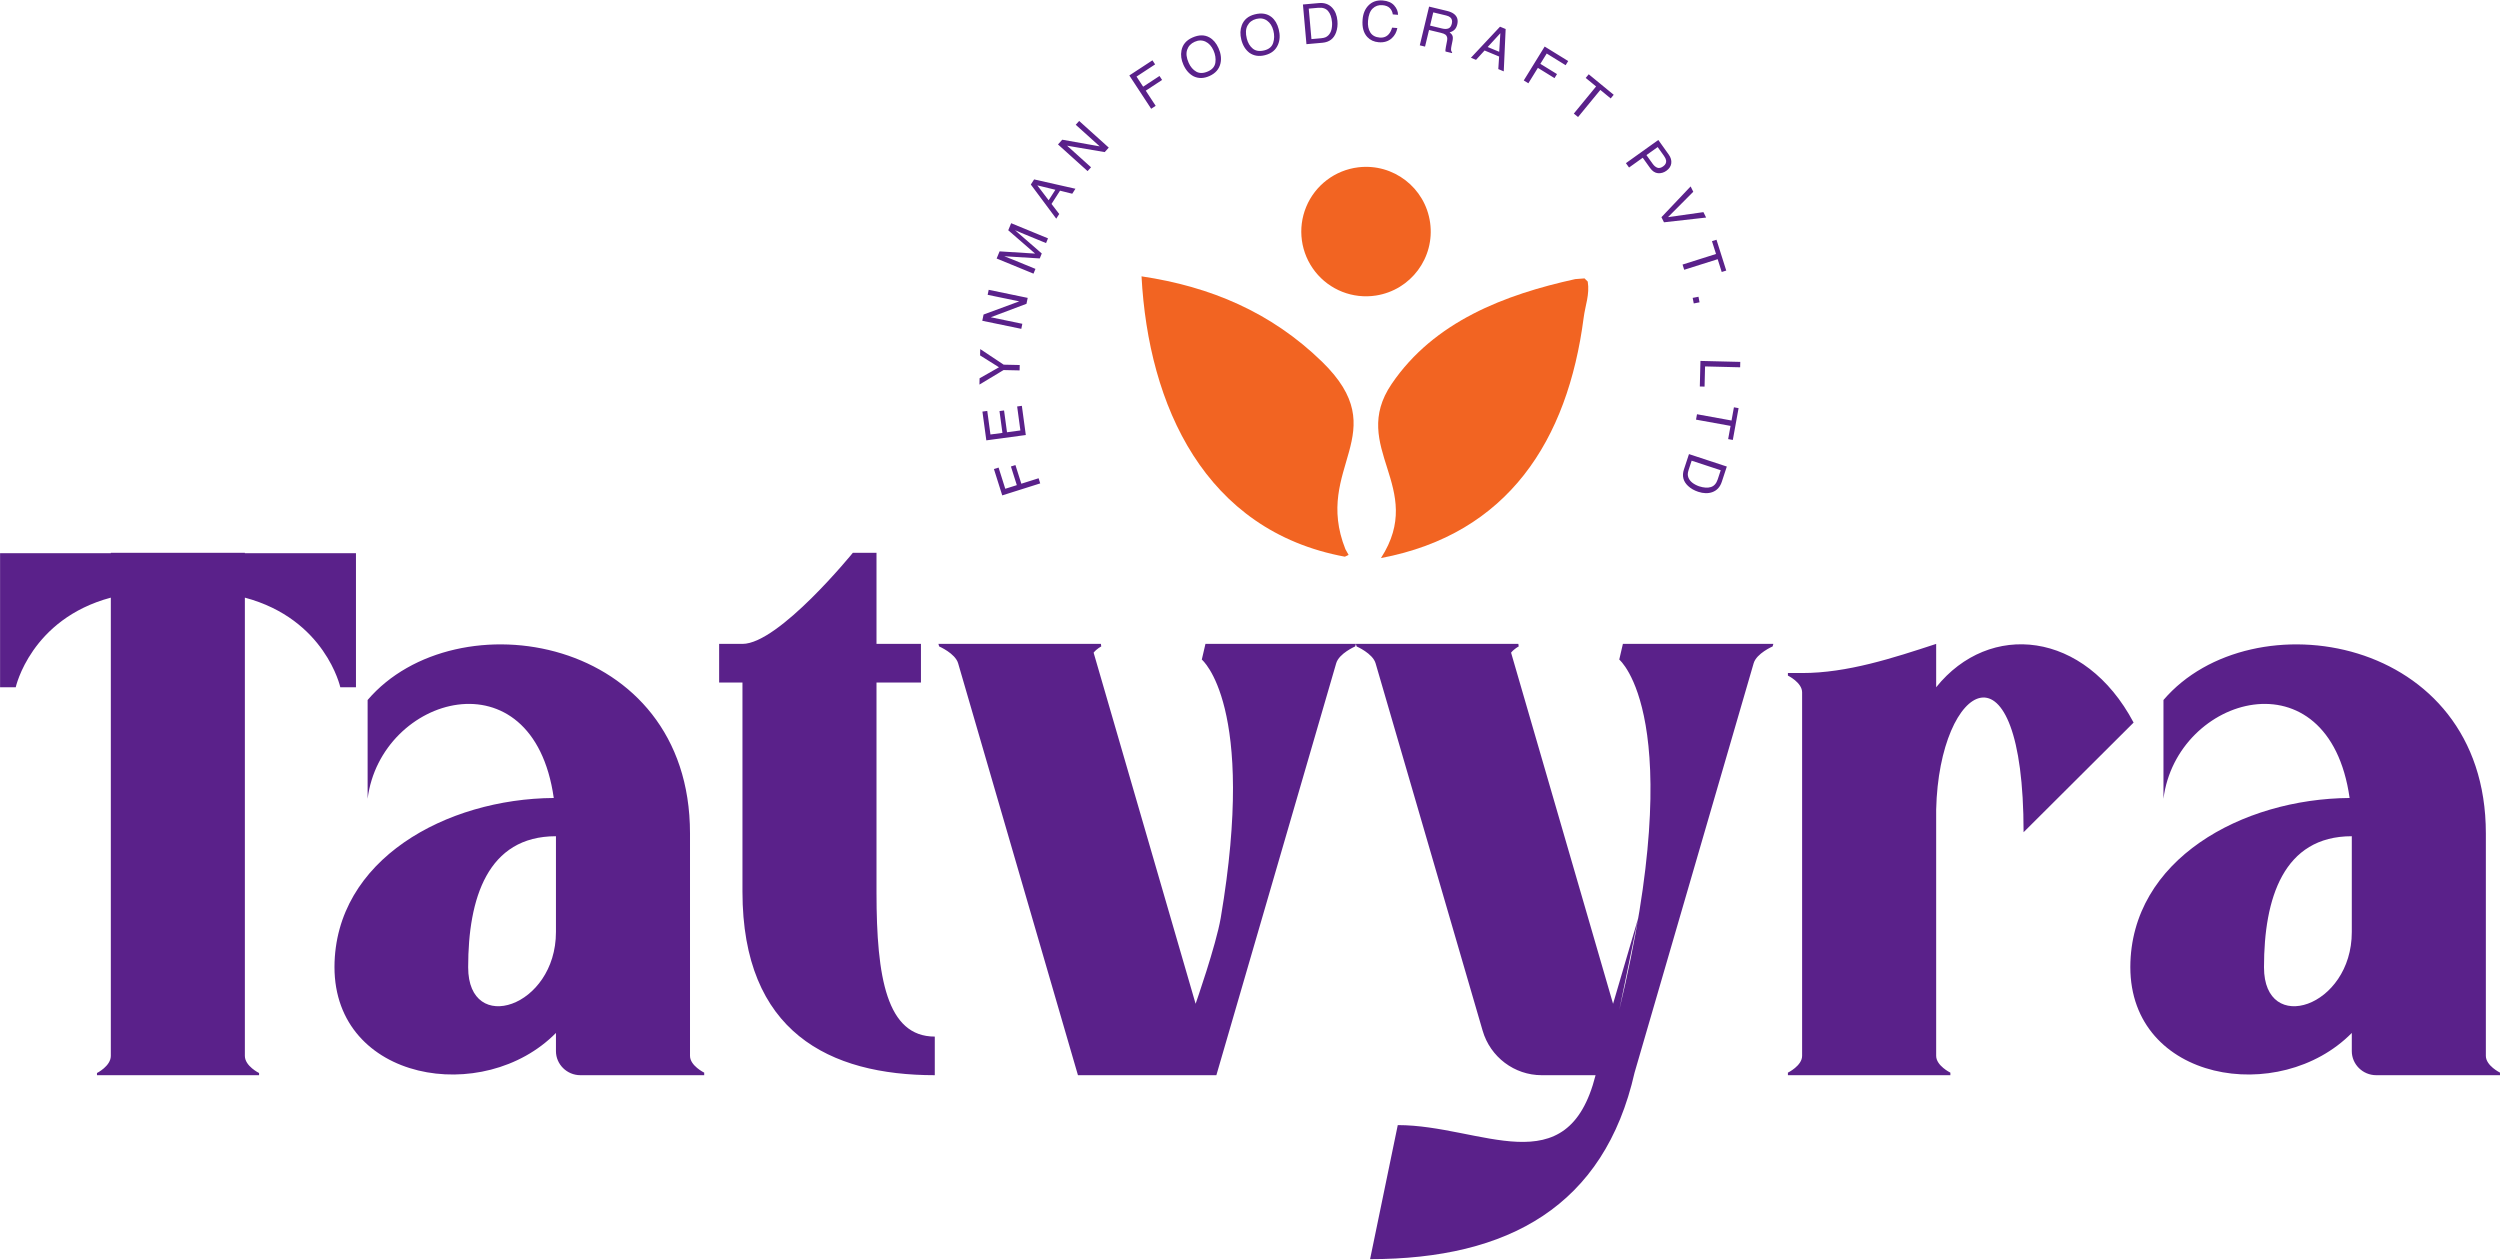
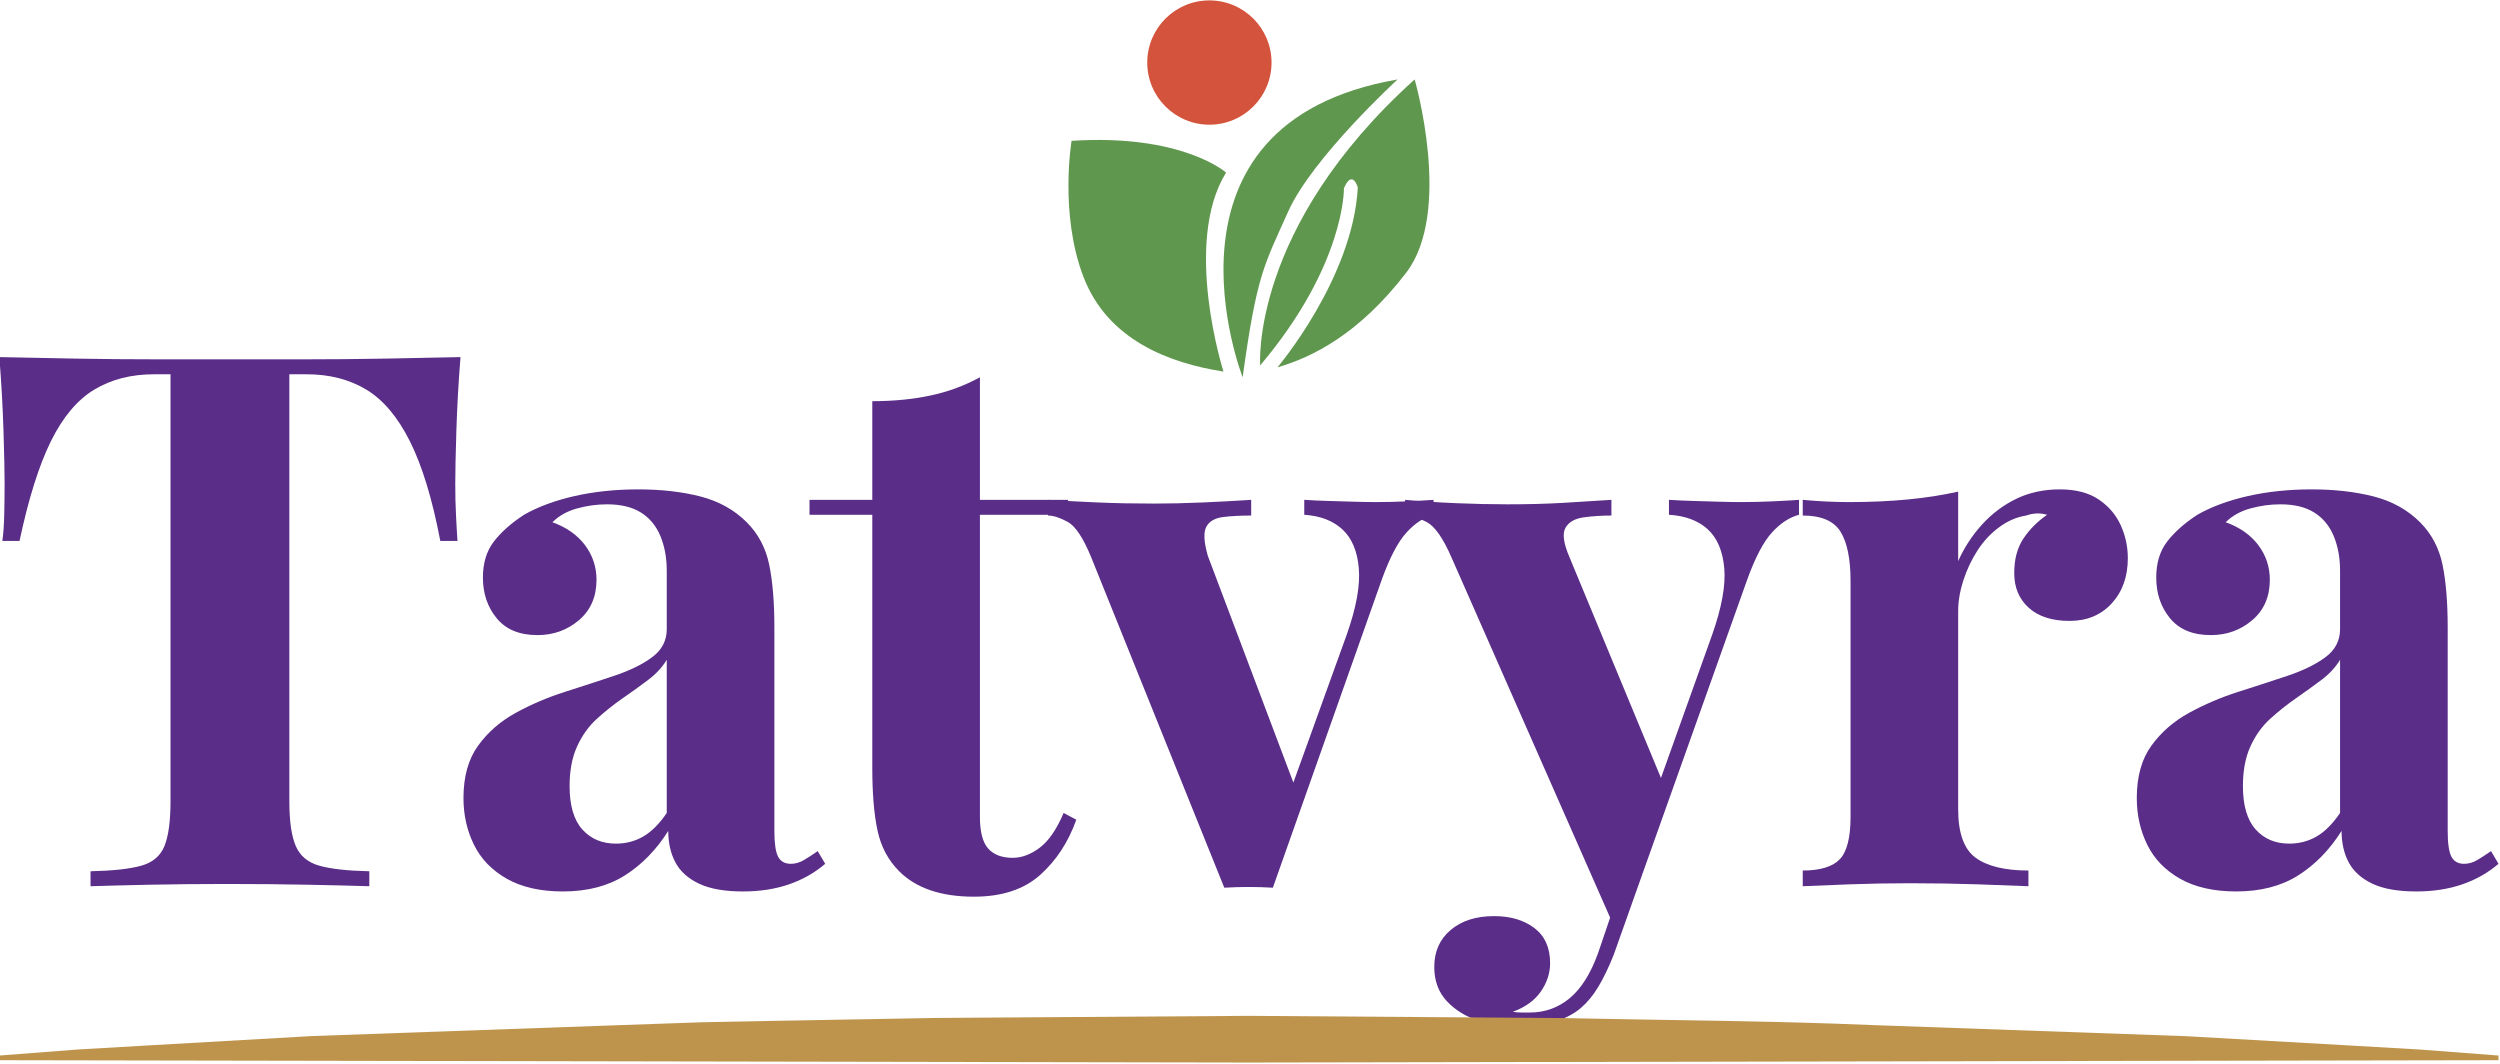
- <svg xmlns="http://www.w3.org/2000/svg" viewBox="236.06 72.33 157.04 79.09" role="img" aria-label="Tatvyra">
-   <path transform="matrix(1,0,0,-1,242.1514,139.8692)" d="M0 0V.137C0 .137 .87 .572 .87 1.213V29.998C-4.165 28.648-5.103 24.369-5.103 24.369H-6.087V32.79H.87V32.813H9.29V32.79H16.269V24.369H15.285C15.285 24.369 14.347 28.648 9.29 29.998V1.213C9.29 .572 10.182 .137 10.182 .137V0ZM23.317 6.773C23.317 2.471 28.831 4.256 28.831 8.993V15.194 15.011C24.529 15.011 23.317 11.098 23.317 6.796ZM14.919 6.796C14.942 13.546 21.944 17.367 28.694 17.413 27.39 26.612 17.825 23.866 17.001 17.367V23.568C22.539 30.044 37.252 27.664 37.252 15.194V1.213C37.252 .595 38.144 .16 38.144 .16V0H30.364C29.518 0 28.831 .686 28.831 1.51V2.654C24.301-1.945 14.919-.412 14.919 6.796M40.547 24.667H39.082V27.092H40.547C42.835 27.092 47.48 32.813 47.48 32.813H48.967V27.092H51.759V24.667H48.967V11.532 11.464C48.967 6.132 49.608 2.425 52.628 2.425V0C46.016 0 40.547 2.7 40.547 11.532ZM54.093 25.879V25.879C53.91 26.497 52.903 26.932 52.903 26.932L52.857 27.092H63.063L63.085 26.932C63.085 26.932 62.811 26.795 62.605 26.543L69.012 4.485C69.012 4.485 70.293 8.146 70.591 9.885 72.856 23.271 69.401 26.108 69.401 26.108L69.63 27.092H79.08L79.034 26.932C79.034 26.932 78.027 26.497 77.844 25.879L70.316 0H61.621ZM95.852 27.092H105.303L105.257 26.932C105.257 26.932 104.25 26.497 104.067 25.879L96.585 .16C94.685-8.215 88.667-11.555 79.972-11.555L81.711-3.135C86.951-3.135 92.374-6.979 94.136 0H90.75C89.034 0 87.523 1.144 87.043 2.792L80.316 25.879C80.132 26.497 79.126 26.932 79.126 26.932L79.08 27.092H89.285L89.308 26.932C89.308 26.932 89.034 26.795 88.828 26.543L95.235 4.485 96.813 9.862 95.624 4.096C100.04 22.47 95.624 26.108 95.624 26.108ZM106.218 0V.16C106.218 .16 107.11 .595 107.11 1.213V24.049C107.11 24.667 106.218 25.101 106.218 25.101V25.262H107.11C109.948 25.262 112.808 26.2 115.531 27.092V24.369C118.872 28.534 124.867 27.939 127.933 22.15L121.022 15.262C121.022 27.847 115.714 24.735 115.531 16.681V1.213C115.531 .595 116.423 .16 116.423 .16V0ZM136.124 6.773C136.124 2.471 141.639 4.256 141.639 8.993V15.194 15.011C137.337 15.011 136.124 11.098 136.124 6.796ZM127.727 6.796C127.75 13.546 134.752 17.367 141.502 17.413 140.197 26.612 130.633 23.866 129.809 17.367V23.568C135.346 30.044 150.06 27.664 150.06 15.194V1.213C150.06 .595 150.952 .16 150.952 .16V0H143.172C142.325 0 141.639 .686 141.639 1.51V2.654C137.108-1.945 127.727-.412 127.727 6.796" fill="#5A218A" />
-   <path transform="matrix(1,0,0,-1,307.7662,89.68842)" d="M0 0C4.335-.648 8.138-2.253 11.33-5.354 15.98-9.874 10.747-11.957 12.806-17.139L13.008-17.499 12.773-17.611C3.978-15.982 .431-8.129 0 0" fill="#F26422" />
-   <path transform="matrix(1,0,0,-1,335.0089,89.86255)" d="M0 0 .584 .045 .787-.156C.916-.975 .633-1.632 .53-2.425-.47-10.129-4.219-16.014-12.203-17.523-9.328-13.073-14.24-10.575-11.533-6.588-8.864-2.656-4.413-.972 0 0" fill="#F26422" />
-   <path transform="matrix(1,0,0,-1,321.3817,82.84021)" d="M0 0C2.202 .265 4.21-1.284 4.513-3.481 4.816-5.678 3.303-7.713 1.11-8.054-.341-8.28-1.803-7.705-2.71-6.55-3.619-5.395-3.833-3.84-3.271-2.482-2.71-1.125-1.459-.176 0 0" fill="#F26422" />
-   <path transform="matrix(1,0,0,-1,299.0169,103.4487)" d="M0 0-.523 1.655-.23 1.748 .19 .416 .915 .644 .545 1.816 .829 1.905 1.199 .734 2.284 1.077 2.386 .754ZM-1 3.457-1.245 5.265-.941 5.306-.741 3.826 .012 3.927-.173 5.297 .114 5.335 .299 3.966 1.14 4.08 .936 5.586 1.232 5.626 1.48 3.793ZM-1.124 4.374ZM-1.432 6.961-1.424 7.356-.205 8.048-1.392 8.794-1.383 9.191 .09 8.212 1.098 8.19 1.09 7.851 .082 7.873ZM-1.407 8.08ZM-1.254 10.969-1.173 11.361 1.069 12.188-.916 12.599-.851 12.914 1.599 12.407 1.522 12.035-.721 11.19 1.262 10.779 1.197 10.462ZM-1.057 11.92ZM-.352 14.88-.167 15.329 2.063 15.19 .377 16.654 .56 17.098 2.874 16.147 2.752 15.849 1.386 16.411C1.339 16.43 1.261 16.463 1.152 16.51 1.044 16.557 .927 16.606 .802 16.658L2.483 15.196 2.356 14.885 .13 15.022 .201 14.993C.258 14.97 .345 14.935 .463 14.889 .579 14.845 .665 14.812 .72 14.789L2.086 14.228 1.963 13.929ZM3.338 19.198 2.203 19.475 2.915 18.538ZM1.795 19.527 2.002 19.849 4.598 19.262 4.397 18.949 3.63 19.141 3.095 18.308 3.579 17.675 3.392 17.382ZM3.502 22.046 3.77 22.343 6.122 21.925 4.616 23.282 4.832 23.521 6.691 21.846 6.436 21.564 4.073 21.967 5.578 20.611 5.361 20.37ZM4.152 22.767ZM7.983 26.379 9.435 27.33 9.603 27.074 8.435 26.308 8.851 25.673 9.878 26.346 10.042 26.096 9.015 25.423 9.638 24.471 9.355 24.286ZM11.943 28.759C12.346 28.939 12.703 28.943 13.013 28.77 13.254 28.635 13.445 28.41 13.586 28.095 13.738 27.754 13.778 27.432 13.706 27.128 13.621 26.772 13.391 26.51 13.014 26.342 12.663 26.185 12.334 26.178 12.03 26.32 11.75 26.464 11.534 26.707 11.381 27.05 11.243 27.359 11.202 27.657 11.258 27.946 11.329 28.316 11.557 28.587 11.943 28.759M12.928 26.635C13.201 26.757 13.354 26.943 13.389 27.192 13.424 27.442 13.384 27.695 13.271 27.949 13.151 28.217 12.984 28.402 12.77 28.503 12.557 28.604 12.328 28.601 12.085 28.492 11.848 28.386 11.692 28.219 11.615 27.99 11.538 27.761 11.57 27.489 11.711 27.172 11.824 26.919 11.983 26.734 12.188 26.617 12.394 26.501 12.641 26.507 12.928 26.635M11.952 28.763ZM15.861 30.216C16.289 30.325 16.641 30.268 16.917 30.046 17.132 29.872 17.282 29.618 17.367 29.283 17.459 28.921 17.444 28.597 17.321 28.31 17.177 27.973 16.906 27.754 16.506 27.653 16.133 27.558 15.808 27.606 15.532 27.798 15.281 27.988 15.11 28.264 15.017 28.627 14.934 28.955 14.944 29.256 15.047 29.531 15.18 29.884 15.451 30.112 15.861 30.216M16.471 27.956C16.76 28.03 16.943 28.187 17.019 28.427 17.096 28.668 17.1 28.923 17.032 29.193 16.959 29.478 16.826 29.688 16.632 29.824 16.439 29.96 16.213 29.995 15.955 29.929 15.704 29.865 15.521 29.727 15.407 29.514 15.292 29.302 15.277 29.028 15.363 28.692 15.431 28.424 15.556 28.214 15.739 28.064 15.922 27.915 16.166 27.879 16.471 27.956M15.871 30.219ZM20.025 28.716C20.139 28.726 20.232 28.746 20.304 28.776 20.431 28.832 20.531 28.927 20.603 29.06 20.661 29.166 20.698 29.299 20.713 29.459 20.722 29.555 20.723 29.643 20.716 29.723 20.688 30.032 20.606 30.266 20.467 30.426 20.33 30.586 20.125 30.654 19.852 30.63L19.253 30.577 19.423 28.663ZM18.888 30.837 19.898 30.926C20.241 30.956 20.517 30.858 20.728 30.632 20.916 30.427 21.025 30.154 21.055 29.811 21.079 29.546 21.05 29.303 20.969 29.08 20.827 28.687 20.543 28.471 20.115 28.433L19.109 28.344ZM23.905 31.088C24.221 31.062 24.459 30.958 24.619 30.778 24.78 30.597 24.861 30.4 24.863 30.187L24.534 30.214C24.51 30.378 24.445 30.511 24.341 30.614 24.238 30.717 24.086 30.777 23.884 30.794 23.638 30.814 23.433 30.743 23.267 30.583 23.102 30.423 23.005 30.165 22.976 29.808 22.952 29.516 23 29.274 23.121 29.08 23.243 28.888 23.44 28.781 23.71 28.759 23.959 28.738 24.157 28.818 24.302 28.999 24.38 29.094 24.442 29.222 24.49 29.383L24.819 29.356C24.768 29.096 24.653 28.884 24.473 28.72 24.257 28.522 23.981 28.437 23.645 28.465 23.355 28.489 23.119 28.596 22.937 28.788 22.696 29.041 22.596 29.41 22.636 29.894 22.666 30.262 22.788 30.556 23.002 30.775 23.234 31.014 23.535 31.118 23.905 31.088M23.837 31.093ZM27.636 29.327C27.791 29.29 27.921 29.291 28.025 29.332 28.13 29.372 28.202 29.472 28.241 29.634 28.283 29.807 28.248 29.94 28.137 30.033 28.078 30.083 27.992 30.121 27.879 30.148L27.074 30.341 26.875 29.51ZM26.813 30.704 27.939 30.433C28.125 30.389 28.271 30.325 28.378 30.242 28.582 30.083 28.65 29.864 28.583 29.585 28.548 29.439 28.489 29.327 28.406 29.249 28.324 29.17 28.222 29.116 28.101 29.086 28.186 29.024 28.245 28.956 28.278 28.882 28.311 28.807 28.314 28.699 28.285 28.556L28.218 28.227C28.199 28.133 28.191 28.062 28.192 28.014 28.193 27.932 28.217 27.874 28.262 27.84L28.249 27.785 27.845 27.882C27.839 27.906 27.836 27.935 27.838 27.97 27.839 28.004 27.849 28.07 27.867 28.166L27.945 28.576C27.975 28.737 27.942 28.858 27.845 28.939 27.789 28.984 27.694 29.022 27.559 29.055L26.809 29.235 26.558 28.191 26.228 28.271ZM31.217 27.865 31.289 29.032 30.493 28.165ZM31.268 29.442 31.622 29.296 31.503 26.636 31.16 26.779 31.212 27.568 30.298 27.947 29.761 27.358 29.44 27.491ZM34.073 28.195 35.551 27.284 35.39 27.023 34.201 27.756 33.802 27.109 34.848 26.465 34.691 26.211 33.646 26.856 33.048 25.887 32.76 26.065ZM38.41 25.165 38.221 24.935 37.569 25.47 36.17 23.766 35.904 23.984 37.303 25.688 36.651 26.223 36.841 26.453ZM41.212 22.326 41.866 21.41C41.996 21.228 42.049 21.046 42.026 20.862 42.003 20.678 41.9 20.52 41.715 20.388 41.556 20.275 41.382 20.225 41.193 20.239 41.005 20.254 40.838 20.364 40.691 20.57L40.233 21.21 39.373 20.595 39.176 20.87ZM41.514 20.666C41.664 20.773 41.726 20.901 41.7 21.05 41.685 21.131 41.64 21.225 41.564 21.332L41.172 21.88 40.466 21.376 40.859 20.827C40.947 20.704 41.045 20.622 41.153 20.583 41.261 20.543 41.381 20.571 41.514 20.666M43.408 19.073 41.821 17.479 44.046 17.793 44.215 17.453 41.568 17.155 41.408 17.476 43.241 19.408ZM45.479 14.123 45.194 14.033 44.94 14.837 42.838 14.172 42.734 14.5 44.836 15.165 44.582 15.969 44.866 16.059ZM43.735 12.478 43.802 12.128 43.438 12.058 43.37 12.407ZM46.36 8.386 46.352 8.047 44.148 8.101 44.117 6.833 43.819 6.841 43.858 8.447ZM45.892 3.483 45.599 3.536 45.749 4.366 43.58 4.759 43.642 5.098 45.811 4.704 45.961 5.534 46.254 5.481ZM43.117 1.606C43.081 1.497 43.063 1.403 43.063 1.326 43.064 1.187 43.111 1.058 43.204 .939 43.28 .843 43.387 .757 43.528 .68 43.612 .634 43.693 .599 43.769 .573 44.064 .477 44.312 .46 44.514 .524 44.715 .587 44.858 .748 44.944 1.008L45.132 1.58 43.306 2.18ZM45.515 1.812 45.198 .849C45.09 .523 44.891 .307 44.6 .203 44.338 .111 44.043 .119 43.716 .227 43.464 .31 43.251 .432 43.079 .594 42.773 .88 42.688 1.227 42.822 1.635L43.138 2.594Z" fill="#5A218A" />
+ <svg xmlns="http://www.w3.org/2000/svg" viewBox="55.4 40.7 153.1 65.1" role="img" aria-label="Tatvyra">
+   <path transform="matrix(1,0,0,-1,83.6006,62.56851)" d="M0 0C-.123-1.556-.207-3.051-.252-4.485-.298-5.919-.32-7.018-.32-7.78-.32-8.452-.306-9.092-.274-9.703-.245-10.313-.214-10.832-.184-11.259H-1.236C-1.725-8.696-2.343-6.667-3.09-5.171-3.838-3.677-4.73-2.616-5.768-1.991-6.805-1.366-8.025-1.052-9.429-1.052H-10.481V-27.186C-10.481-28.407-10.352-29.322-10.092-29.932-9.833-30.542-9.353-30.947-8.65-31.145-7.949-31.344-6.927-31.458-5.584-31.488V-32.404C-6.53-32.374-7.789-32.343-9.36-32.312-10.932-32.282-12.571-32.266-14.28-32.266-15.958-32.266-17.546-32.282-19.04-32.312-20.536-32.343-21.74-32.374-22.656-32.404V-31.488C-21.282-31.458-20.245-31.344-19.543-31.145-18.842-30.947-18.369-30.542-18.125-29.932-17.881-29.322-17.758-28.407-17.758-27.186V-1.052H-18.766C-20.169-1.052-21.39-1.366-22.427-1.991-23.464-2.616-24.349-3.669-25.082-5.148-25.813-6.629-26.454-8.666-27.004-11.259H-28.057C-27.995-10.832-27.958-10.313-27.942-9.703-27.928-9.092-27.919-8.452-27.919-7.78-27.919-7.018-27.942-5.919-27.988-4.485-28.033-3.051-28.118-1.556-28.239 0-26.836-.03-25.304-.061-23.64-.091-21.978-.122-20.307-.137-18.628-.137H-14.097-9.544C-7.881-.137-6.21-.122-4.531-.091-2.854-.061-1.344-.03 0 0" fill="#5a2d88" />
+   <path transform="matrix(1,0,0,-1,93.1201,92.3635)" d="M0 0C.61 0 1.167 .145 1.67 .435 2.174 .725 2.654 1.205 3.112 1.877V11.259C2.838 10.801 2.456 10.389 1.968 10.023 1.479 9.657 .962 9.283 .412 8.902-.138 8.52-.663 8.101-1.167 7.644-1.671 7.186-2.075 6.621-2.38 5.95-2.685 5.279-2.838 4.47-2.838 3.524-2.838 2.334-2.579 1.449-2.06 .87-1.541 .29-.854 0 0 0M-3.249-2.929C-4.623-2.929-5.767-2.669-6.683-2.151-7.598-1.632-8.269-.938-8.695-.068-9.124 .801-9.337 1.754-9.337 2.792-9.337 4.104-9.039 5.172-8.444 5.996-7.849 6.82-7.079 7.49-6.133 8.01-5.187 8.528-4.187 8.955-3.135 9.291-2.082 9.626-1.076 9.955-.114 10.275 .847 10.596 1.624 10.977 2.22 11.419 2.814 11.861 3.112 12.433 3.112 13.136V16.706C3.112 17.499 2.982 18.208 2.724 18.833 2.464 19.459 2.066 19.939 1.533 20.275 .999 20.611 .305 20.779-.549 20.779-1.159 20.779-1.77 20.694-2.38 20.527-2.99 20.359-3.494 20.077-3.891 19.681-3.037 19.375-2.373 18.91-1.899 18.285-1.427 17.659-1.19 16.949-1.19 16.156-1.19 15.119-1.549 14.294-2.266 13.685-2.982 13.074-3.829 12.77-4.806 12.77-5.904 12.77-6.735 13.112-7.3 13.799-7.865 14.486-8.147 15.316-8.147 16.294-8.147 17.178-7.926 17.91-7.483 18.49-7.041 19.07-6.424 19.619-5.629 20.138-4.775 20.626-3.745 21.008-2.541 21.283-1.335 21.557-.031 21.694 1.373 21.694 2.776 21.694 4.043 21.549 5.172 21.26 6.3 20.969 7.247 20.442 8.01 19.681 8.711 18.979 9.169 18.117 9.383 17.095 9.596 16.072 9.703 14.784 9.703 13.227V.778C9.703 .015 9.778-.511 9.932-.801 10.084-1.091 10.344-1.236 10.71-1.236 10.984-1.236 11.251-1.16 11.511-1.007 11.77-.854 12.053-.671 12.357-.458L12.815-1.236C12.175-1.785 11.435-2.205 10.596-2.494 9.756-2.784 8.817-2.929 7.78-2.929 6.651-2.929 5.751-2.769 5.08-2.449 4.408-2.128 3.928-1.693 3.639-1.144 3.348-.595 3.204 .046 3.204 .778 2.472-.382 1.586-1.289 .549-1.945-.488-2.602-1.755-2.929-3.249-2.929" fill="#5a2d88" />
+   <path transform="matrix(1,0,0,-1,115.4102,63.80389)" d="M0 0V-7.506H5.399V-8.421H0V-26.912C0-27.827 .166-28.476 .503-28.857 .838-29.239 1.342-29.429 2.013-29.429 2.563-29.429 3.111-29.223 3.661-28.811 4.209-28.399 4.697-27.69 5.126-26.683L5.903-27.095C5.415-28.468 4.675-29.597 3.684-30.481 2.691-31.366 1.342-31.809-.367-31.809-1.374-31.809-2.26-31.679-3.021-31.42-3.784-31.161-4.425-30.772-4.944-30.253-5.615-29.582-6.058-28.75-6.271-27.758-6.485-26.767-6.591-25.478-6.591-23.891V-8.421H-10.436V-7.506H-6.591V-1.465C-5.31-1.465-4.128-1.35-3.044-1.121-1.961-.893-.947-.519 0 0" fill="#5a2d88" />
+   <path transform="matrix(1,0,0,-1,143.1904,71.31021)" d="M0 0V-.915C-.581-1.068-1.13-1.426-1.647-1.991-2.167-2.555-2.671-3.509-3.158-4.851L-9.841-23.753C-10.329-23.723-10.824-23.708-11.328-23.708-11.832-23.708-12.328-23.723-12.815-23.753L-20.963-3.524C-21.45-2.333-21.931-1.609-22.404-1.35-22.877-1.091-23.28-.961-23.616-.961V0C-22.641-.061-21.626-.114-20.573-.16-19.521-.206-18.369-.229-17.118-.229-16.172-.229-15.173-.206-14.119-.16-13.067-.114-12.083-.061-11.168 0V-.961C-11.809-.961-12.381-.992-12.884-1.052-13.388-1.114-13.731-1.312-13.914-1.647-14.098-1.983-14.066-2.579-13.822-3.433L-8.468-17.621-8.926-18.261-5.31-8.238C-4.729-6.59-4.486-5.24-4.577-4.187-4.668-3.135-5.005-2.342-5.584-1.808-6.164-1.274-6.942-.977-7.918-.915V0C-7.461-.03-6.965-.053-6.431-.068-5.897-.084-5.378-.099-4.875-.114-4.371-.13-3.922-.137-3.525-.137-2.915-.137-2.273-.122-1.603-.091-.932-.061-.397-.03 0 0" fill="#5a2d88" />
+   <path transform="matrix(1,0,0,-1,155.959,94.28531)" d="M0 0-1.739-4.897C-2.045-5.66-2.356-6.308-2.677-6.843-2.997-7.376-3.356-7.811-3.753-8.147-4.181-8.513-4.729-8.795-5.4-8.994-6.072-9.192-6.851-9.291-7.735-9.291-8.467-9.291-9.223-9.168-10.001-8.925-10.778-8.68-11.427-8.284-11.946-7.735-12.465-7.186-12.724-6.484-12.724-5.63-12.724-4.684-12.389-3.929-11.717-3.364-11.046-2.799-10.161-2.518-9.063-2.518-8.056-2.518-7.231-2.761-6.591-3.25-5.95-3.738-5.63-4.455-5.63-5.401-5.63-6.011-5.82-6.591-6.201-7.14-6.583-7.689-7.156-8.101-7.918-8.376-7.766-8.406-7.582-8.421-7.368-8.421H-6.865C-5.95-8.421-5.142-8.131-4.439-7.552-3.737-6.972-3.157-6.057-2.7-4.806L-1.099-.092ZM9.611 22.975V22.06C9.031 21.907 8.481 21.549 7.964 20.984 7.444 20.42 6.94 19.466 6.453 18.124L0 0-1.694-3.204-11.671 19.451C-12.189 20.642-12.701 21.366-13.204 21.625-13.708 21.884-14.143 22.014-14.509 22.014V22.975C-13.502 22.884-12.457 22.815-11.373 22.77-10.29 22.724-9.245 22.701-8.238 22.701-6.987 22.701-5.843 22.731-4.806 22.792-3.769 22.854-2.792 22.914-1.876 22.975V22.014C-2.487 22.014-3.059 21.976-3.593 21.9-4.127 21.823-4.493 21.609-4.691 21.259-4.891 20.908-4.806 20.305-4.439 19.451L1.327 5.538 .915 5.263 4.302 14.737C4.881 16.385 5.126 17.735 5.035 18.788 4.942 19.84 4.607 20.633 4.027 21.167 3.448 21.701 2.654 21.999 1.648 22.06V22.975C2.135 22.945 2.639 22.922 3.158 22.907 3.676 22.891 4.194 22.876 4.715 22.861 5.233 22.845 5.69 22.838 6.087 22.838 6.697 22.838 7.338 22.854 8.01 22.884 8.68 22.914 9.215 22.945 9.611 22.975" fill="#5a2d88" />
+   <path transform="matrix(1,0,0,-1,181.543,70.66959)" d="M0 0C.977 0 1.77-.206 2.381-.618 2.99-1.029 3.44-1.556 3.73-2.196 4.021-2.837 4.165-3.509 4.165-4.21 4.165-5.339 3.837-6.263 3.182-6.979 2.524-7.697 1.663-8.055 .596-8.055-.473-8.055-1.304-7.788-1.899-7.254-2.494-6.72-2.791-6.011-2.791-5.126-2.791-4.272-2.602-3.563-2.22-2.997-1.839-2.433-1.357-1.953-.778-1.556-1.205-1.434-1.632-1.449-2.06-1.602-2.64-1.693-3.188-1.93-3.706-2.311-4.227-2.693-4.668-3.165-5.034-3.729-5.4-4.295-5.69-4.905-5.904-5.561-6.117-6.217-6.225-6.85-6.225-7.46V-19.588C-6.225-21.053-5.866-22.045-5.148-22.563-4.432-23.083-3.356-23.341-1.922-23.341V-24.303C-2.625-24.272-3.646-24.234-4.988-24.188-6.331-24.143-7.734-24.12-9.199-24.12-10.42-24.12-11.656-24.143-12.906-24.188-14.158-24.234-15.103-24.272-15.743-24.303V-23.341C-14.677-23.341-13.921-23.112-13.479-22.655-13.037-22.197-12.815-21.328-12.815-20.046V-5.629C-12.815-4.256-13.021-3.242-13.433-2.585-13.845-1.93-14.615-1.602-15.743-1.602V-.641C-14.768-.731-13.821-.778-12.906-.778-11.625-.778-10.428-.725-9.313-.618-8.2-.511-7.171-.351-6.225-.137V-4.394C-5.858-3.569-5.37-2.822-4.76-2.151-4.149-1.48-3.447-.954-2.654-.571-1.861-.19-.977 0 0 0" fill="#5a2d88" />
+   <path transform="matrix(1,0,0,-1,195.5937,92.3635)" d="M0 0C.61 0 1.168 .145 1.67 .435 2.174 .725 2.654 1.205 3.112 1.877V11.259C2.838 10.801 2.456 10.389 1.969 10.023 1.479 9.657 .962 9.283 .412 8.902-.137 8.52-.663 8.101-1.167 7.644-1.671 7.186-2.075 6.621-2.379 5.95-2.685 5.279-2.837 4.47-2.837 3.524-2.837 2.334-2.578 1.449-2.059 .87-1.541 .29-.854 0 0 0M-3.249-2.929C-4.622-2.929-5.767-2.669-6.683-2.151-7.598-1.632-8.269-.938-8.695-.068-9.124 .801-9.337 1.754-9.337 2.792-9.337 4.104-9.039 5.172-8.444 5.996-7.849 6.82-7.079 7.49-6.133 8.01-5.187 8.528-4.187 8.955-3.135 9.291-2.082 9.626-1.075 9.955-.113 10.275 .848 10.596 1.625 10.977 2.22 11.419 2.814 11.861 3.112 12.433 3.112 13.136V16.706C3.112 17.499 2.982 18.208 2.724 18.833 2.464 19.459 2.067 19.939 1.533 20.275 .999 20.611 .306 20.779-.549 20.779-1.159 20.779-1.77 20.694-2.379 20.527-2.99 20.359-3.494 20.077-3.891 19.681-3.037 19.375-2.373 18.91-1.898 18.285-1.427 17.659-1.19 16.949-1.19 16.156-1.19 15.119-1.549 14.294-2.266 13.685-2.982 13.074-3.829 12.77-4.806 12.77-5.903 12.77-6.735 13.112-7.3 13.799-7.864 14.486-8.146 15.316-8.146 16.294-8.146 17.178-7.925 17.91-7.483 18.49-7.041 19.07-6.423 19.619-5.629 20.138-4.775 20.626-3.745 21.008-2.54 21.283-1.335 21.557-.031 21.694 1.373 21.694 2.776 21.694 4.043 21.549 5.173 21.26 6.3 20.969 7.247 20.442 8.01 19.681 8.711 18.979 9.169 18.117 9.383 17.095 9.596 16.072 9.703 14.784 9.703 13.227V.778C9.703 .015 9.779-.511 9.932-.801 10.084-1.091 10.344-1.236 10.71-1.236 10.984-1.236 11.251-1.16 11.511-1.007 11.77-.854 12.053-.671 12.357-.458L12.815-1.236C12.175-1.785 11.435-2.205 10.596-2.494 9.756-2.784 8.818-2.929 7.78-2.929 6.652-2.929 5.752-2.769 5.08-2.449 4.409-2.128 3.929-1.693 3.639-1.144 3.349-.595 3.204 .046 3.204 .778 2.472-.382 1.587-1.289 .549-1.945-.488-2.602-1.755-2.929-3.249-2.929" fill="#5a2d88" />
+   <path transform="matrix(1,0,0,-1,131.5,63.80389)" d="M0 0C0 0-6.095 15.54 9.489 18.239 9.489 18.239 4.266 13.451 2.785 10.142 1.306 6.834 .87 6.312 0 0" fill="#60974e" />
+   <path transform="matrix(1,0,0,-1,142.0332,45.56509)" d="M0 0C0 0 2.351-8.097-.521-11.84-3.395-15.583-6.268-17.02-8.4-17.629-8.4-17.629-3.786-12.188-3.481-6.617-3.481-6.617-3.809-5.463-4.331-6.66-4.331-6.66-4.236-11.332-9.46-17.513-9.46-17.513-10.099-9.098 0 0" fill="#60974e" />
+   <path transform="matrix(1,0,0,-1,130.4844,51.26779)" d="M0 0C0 0-2.67 2.38-9.461 1.944-9.461 1.944-10.215-2.524-8.735-6.384-7.255-10.244-3.509-11.666-.158-12.188-.158-12.188-2.67-4.324 0 0" fill="#60974e" />
+   <path transform="matrix(1,0,0,-1,133.2695,44.53049)" d="M0 0C0-2.102-1.704-3.806-3.806-3.806-5.908-3.806-7.612-2.102-7.612 0-7.612 2.102-5.908 3.806-3.806 3.806-1.704 3.806 0 2.102 0 0" fill="#d4533c" />
+   <path transform="matrix(1,0,0,-1,55.3613,105.3405)" d="M0 0 4.783 .368 9.565 .645 19.131 1.192 38.262 1.871 43.045 2.038 47.827 2.13 57.393 2.302 76.523 2.43 95.654 2.296C102.032 2.156 108.409 2.135 114.786 1.862L133.917 1.185 143.482 .641 148.266 .365 153.048 0V-.286L76.523-.429 0-.286Z" fill="#be944c" />
</svg>
